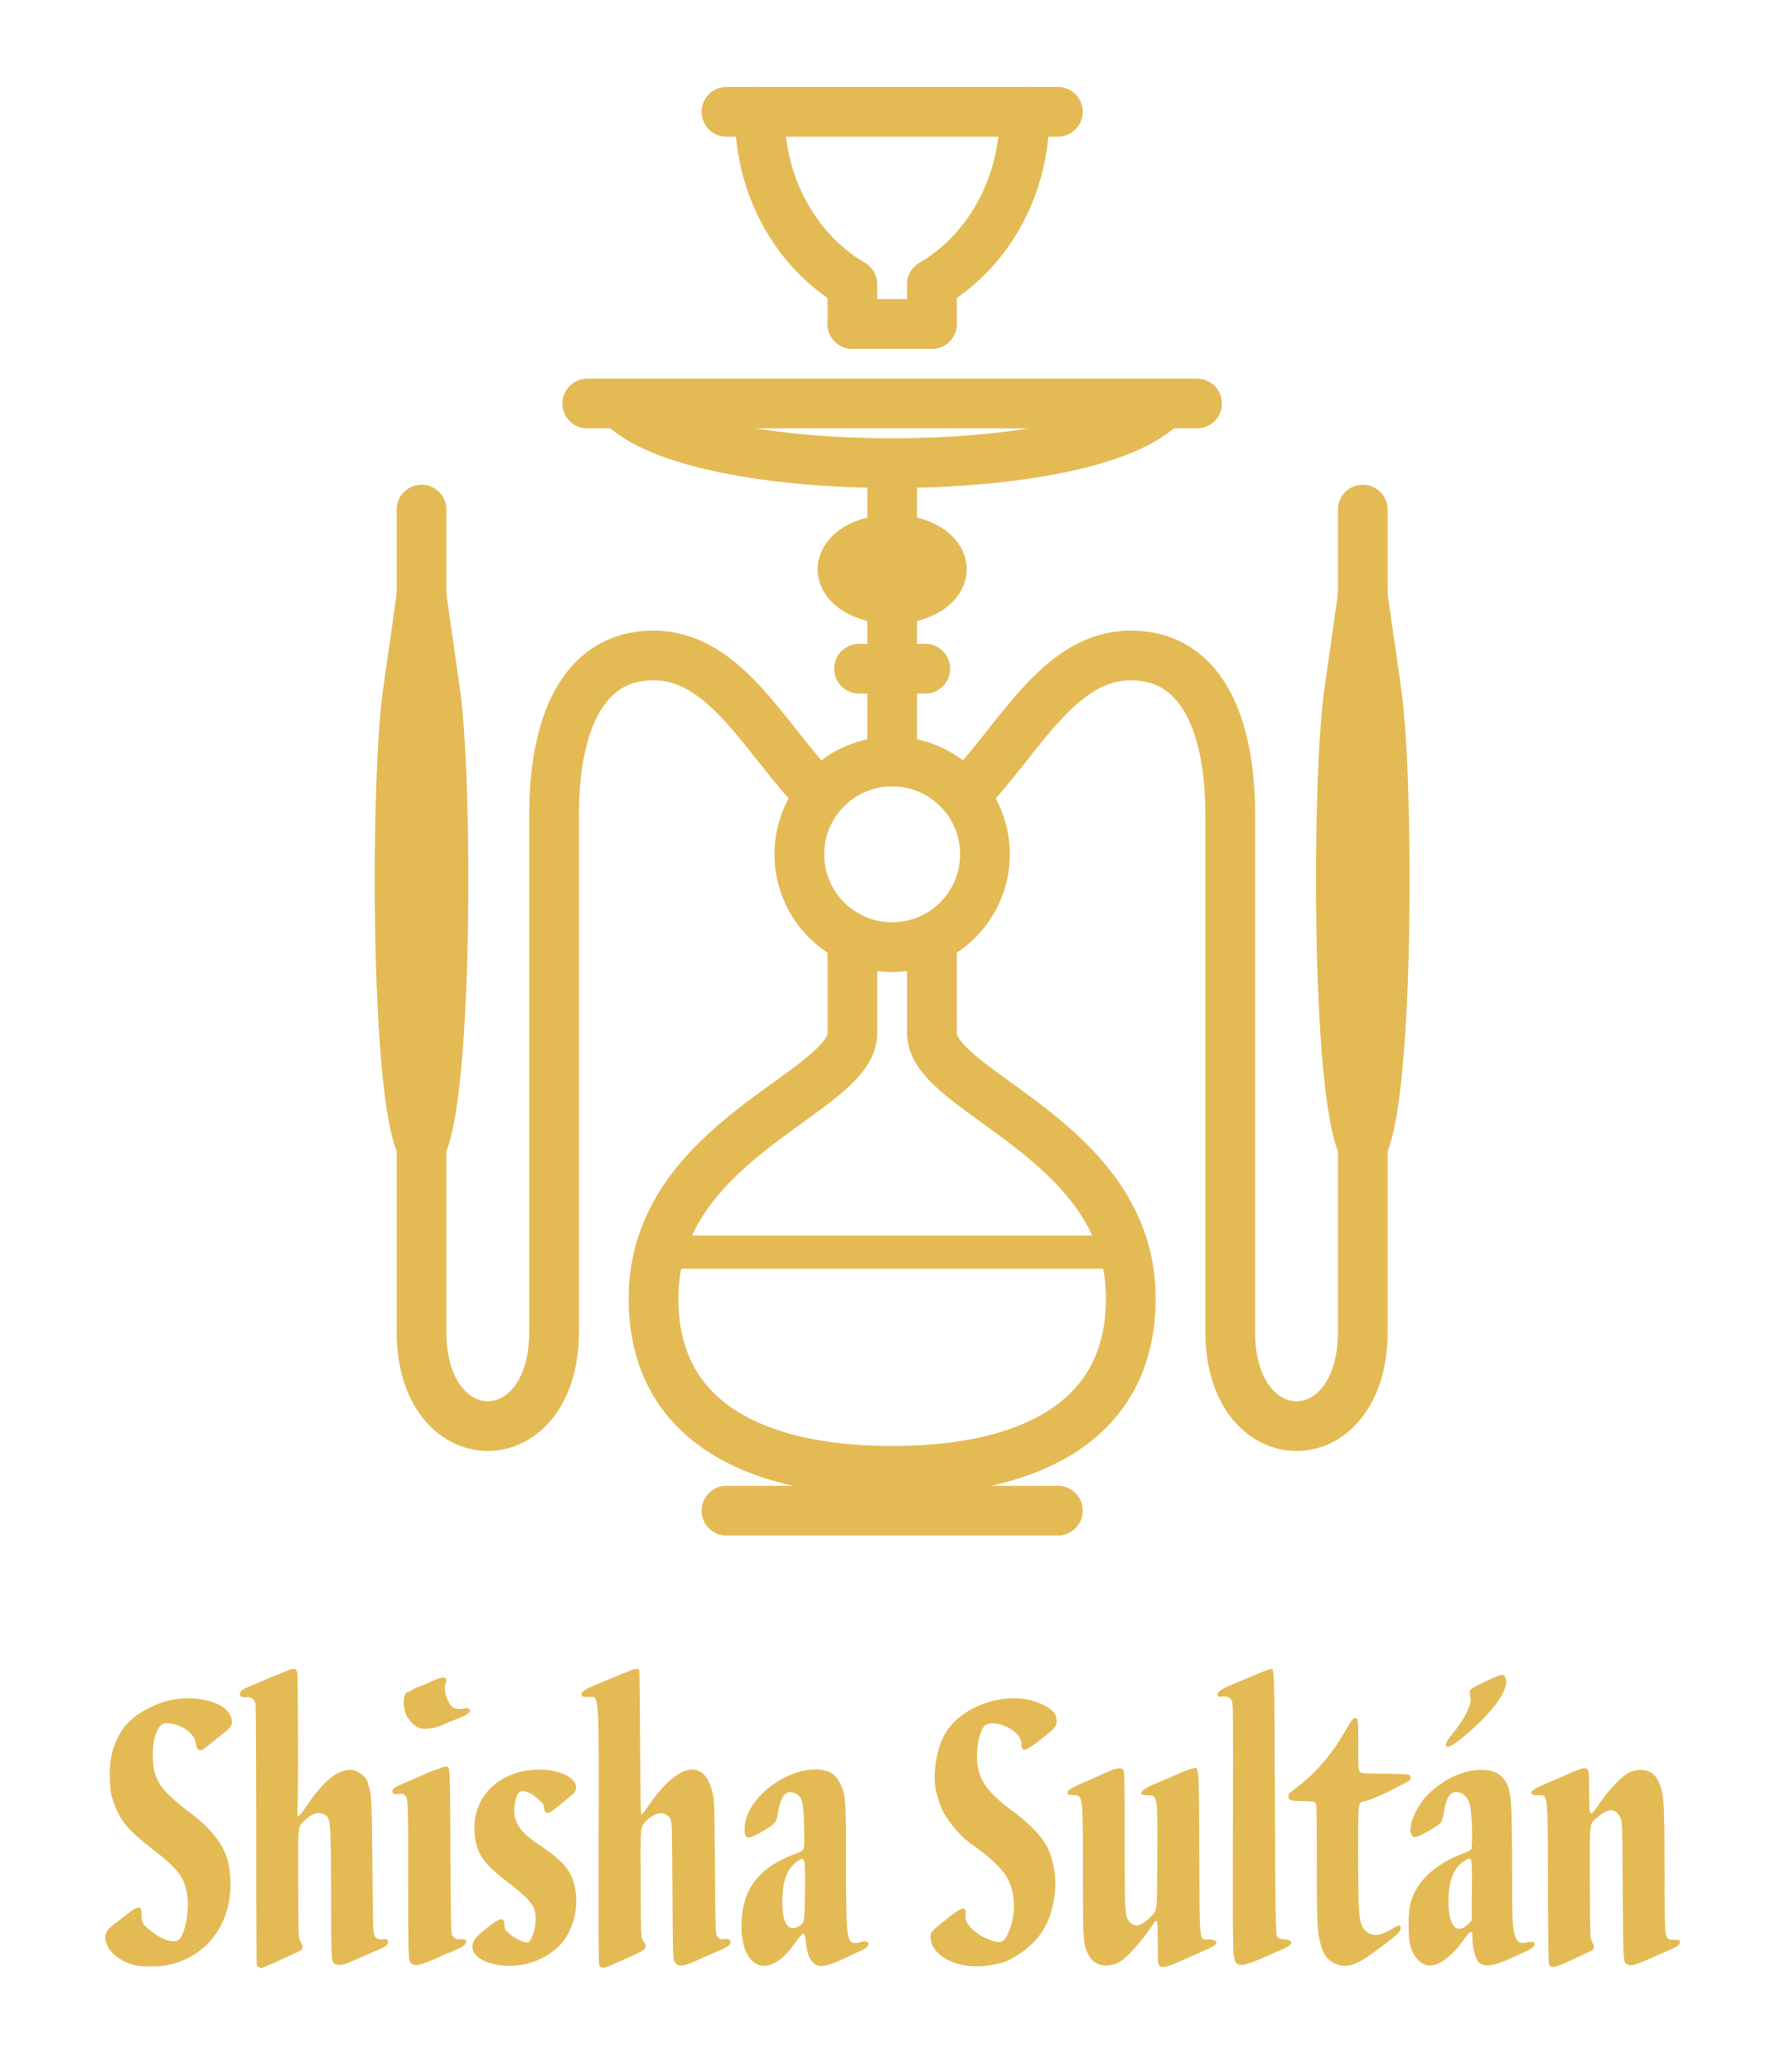
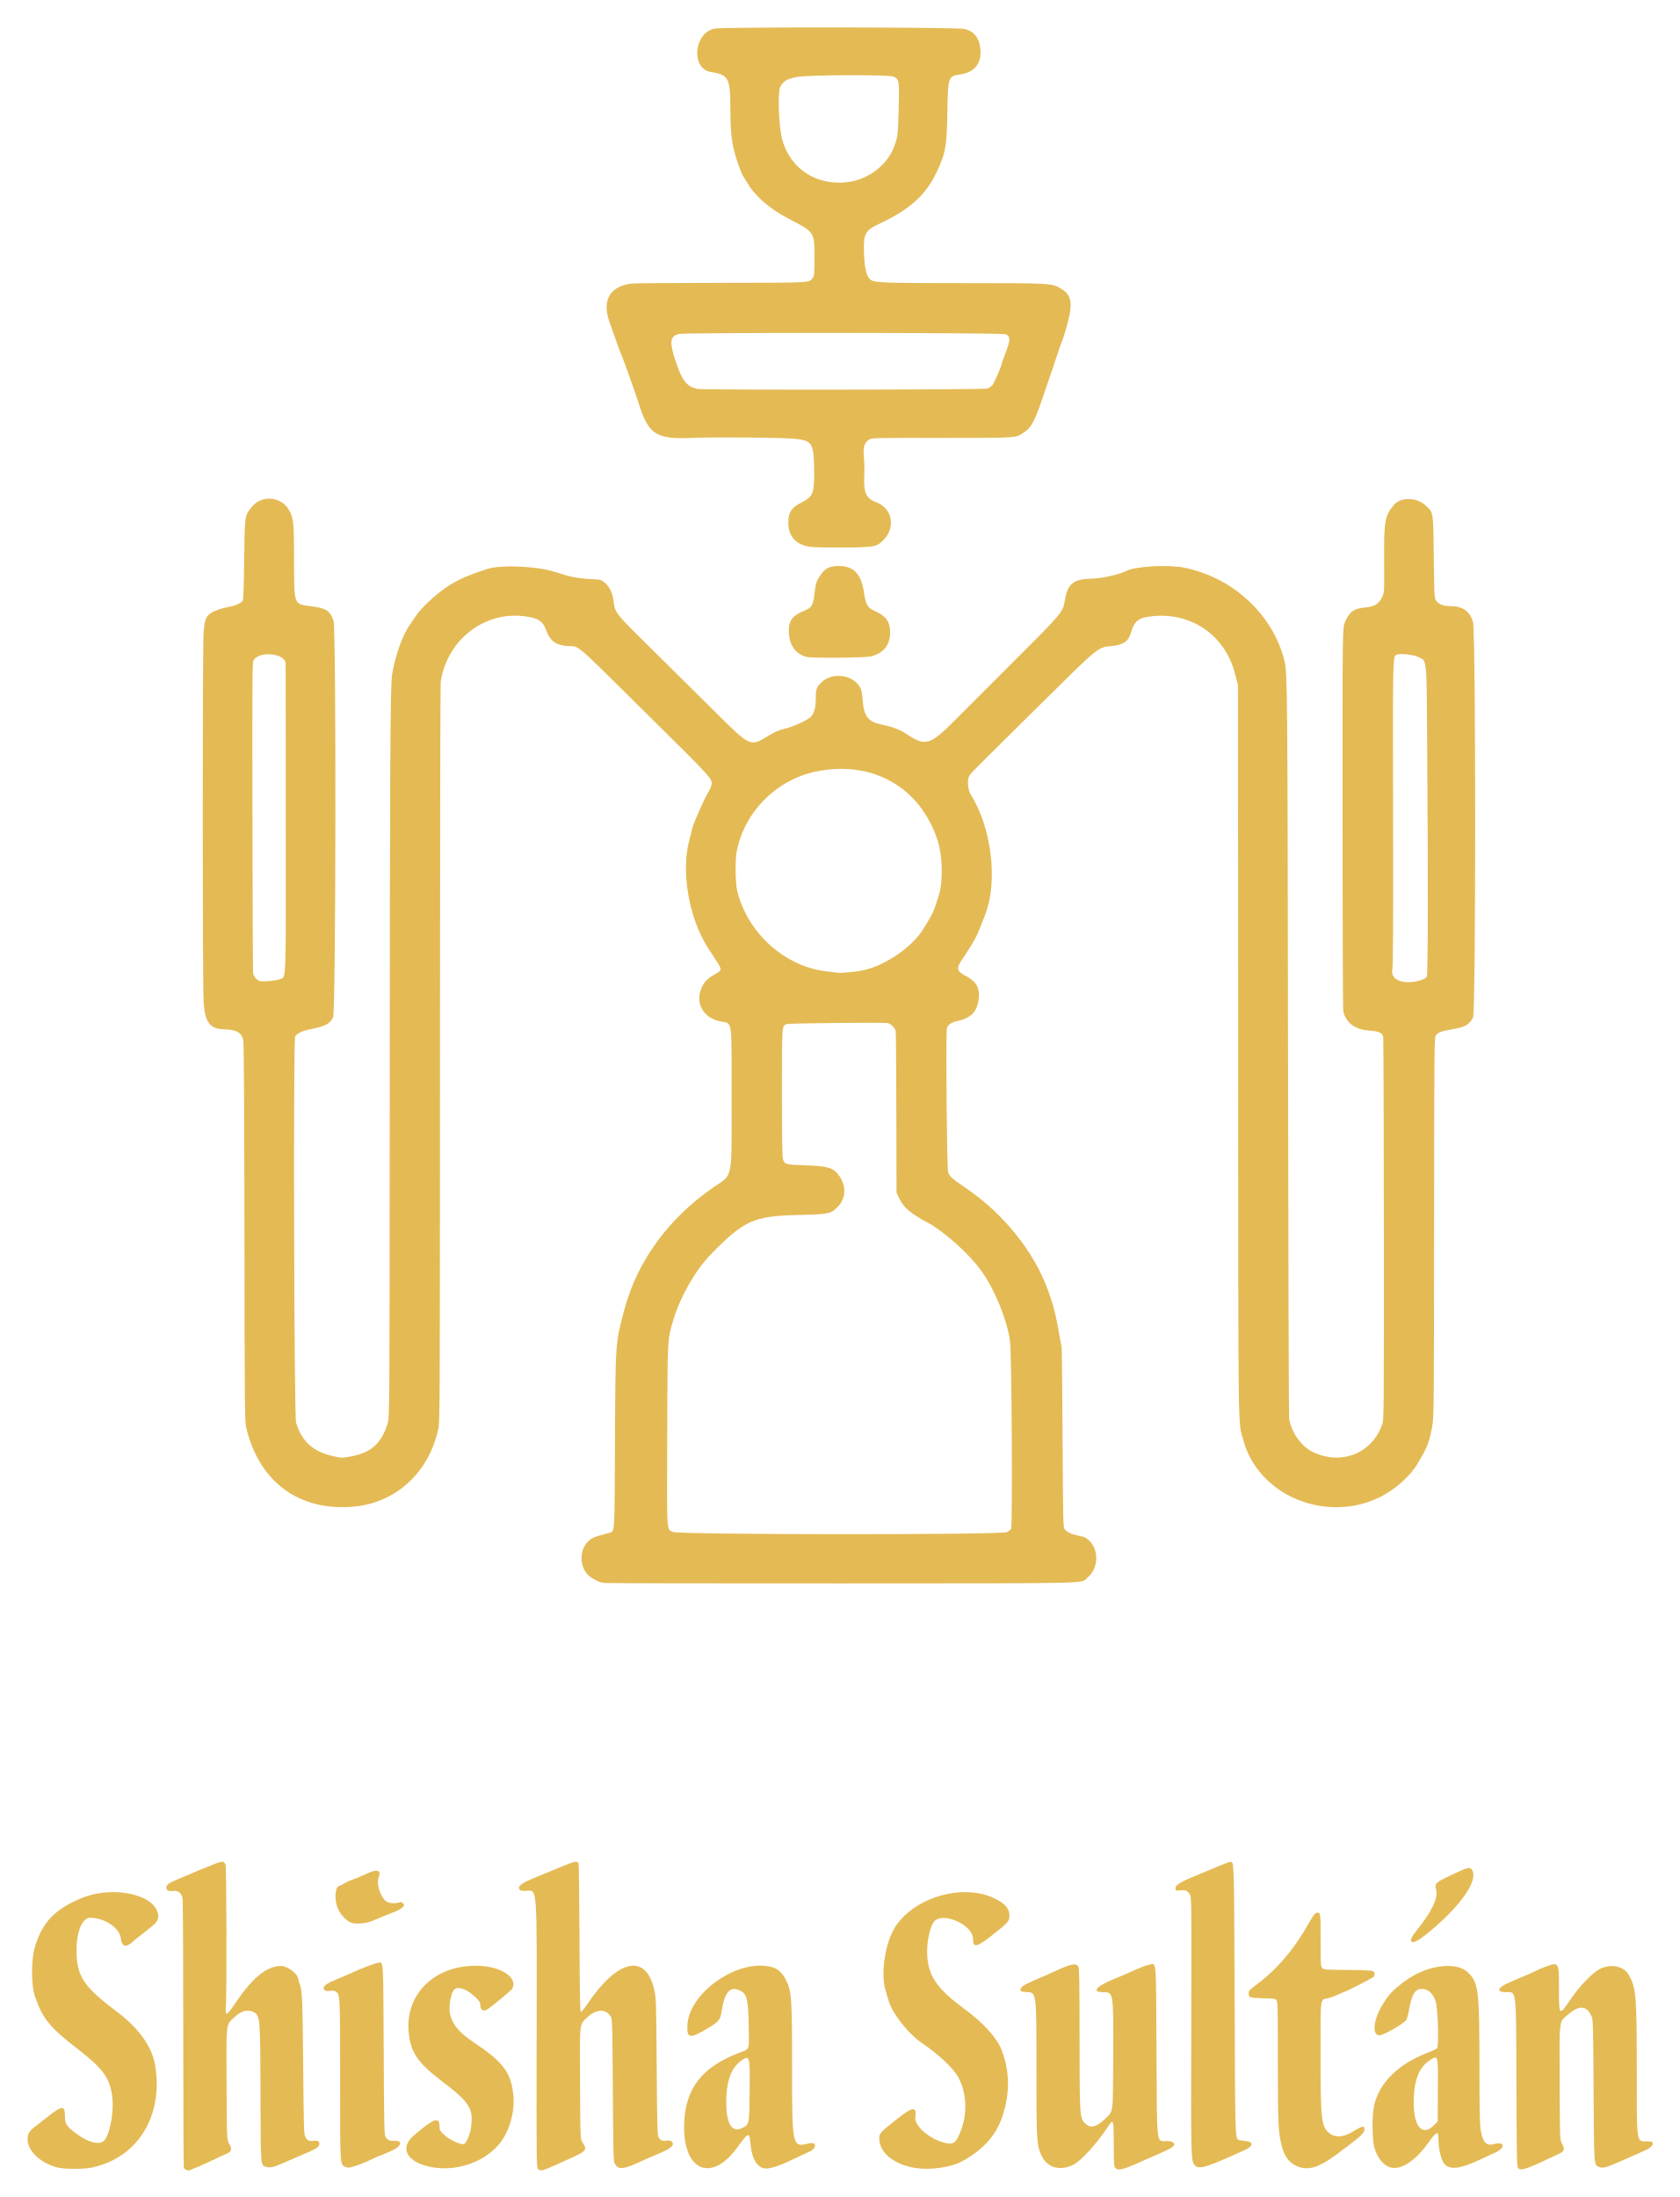
- <svg xmlns="http://www.w3.org/2000/svg" viewBox="0 0 544.5 632.2" color="#e4ba54" role="img" aria-label="Shisha Sultán">
-   <g transform="translate(108.4 24.0) scale(1.0114) translate(-38.0 -30.0)">
-     <g fill="none" stroke="currentColor" stroke-width="15" stroke-linecap="round" stroke-linejoin="round">
-       <path d="M150 40 H250" />
-       <path d="M160 40 C160 66 174 84 188 92 V104 M240 40 C240 66 226 84 212 92 V104" />
-       <path d="M188 104 H212" />
-       <path d="M108 128 H292" />
-       <path d="M118 128 C140 152 260 152 282 128" />
-       <path d="M200 146 V236" />
-       <ellipse cx="200" cy="178" rx="15" ry="9" />
-       <path d="M190 208 H210" />
-       <circle cx="200" cy="264" r="28" />
-       <path d="M178 246 C162 230 150 204 128 204 C106 204 98 226 98 252 V408 C98 446 58 446 58 408 V352" />
-       <path d="M 222 246 C 238 230 250 204 272 204 C 294 204 302 226 302 252 V 408 C 302 446 342 446 342 408 V 352" />
-       <path d="M58 352 C50 336 50 240 54 214 L58 186 L62 214 C66 240 66 336 58 352 Z" />
-       <path d="M 342 352 C 350 336 350 240 346 214 L 342 186 L 338 214 C 334 240 334 336 342 352 Z" />
-       <path d="M58 186 V160" />
-       <path d="M342 186 V160" />
-       <path d="M188 292 V318 C188 336 128 350 128 398 C128 436 160 450 200 450" />
-       <path d="M 212 292 V 318 C 212 336 272 350 272 398 C 272 436 240 450 200 450" />
-       <path d="M134 384 H266" stroke-width="10" />
-       <path d="M150 462 H250" />
-     </g>
-   </g>
-   <g transform="translate(24.0 501.0) scale(1) translate(-14.8 -26.0)">
-     <path fill="currentColor" fill-rule="evenodd" d="M69.85,125.26C69.56,125.14 69.25,124.85 69.15,124.61C69.06,124.37 68.99,106.56 68.99,85.03C68.99,61.79 68.90,45.47 68.76,44.88C68.41,43.38 67.45,42.66 66.02,42.82C64.63,42.98 64.00,42.68 64.00,41.87C64.00,40.91 64.65,40.46 67.88,39.15C69.53,38.49 71.58,37.62 72.44,37.22C73.30,36.82 74.06,36.50 74.13,36.50C74.20,36.50 75.60,35.93 77.25,35.24C80.49,33.88 81.02,33.86 81.50,35.13C81.77,35.85 81.87,72.78 81.61,76.44C81.35,80.15 81.61,80.07 84.63,75.62C89.54,68.39 93.76,65.00 97.86,65.00C99.87,65.00 102.97,67.39 103.01,68.98C103.02,69.20 103.20,69.83 103.42,70.38C104.16,72.25 104.28,75.12 104.45,94.88C104.62,113.76 104.65,114.67 105.11,115.57C105.65,116.62 106.27,116.88 107.76,116.68C108.86,116.53 109.34,116.89 109.21,117.77C109.09,118.59 108.27,119.08 104.12,120.84C102.06,121.72 99.47,122.84 98.37,123.33C95.75,124.49 94.57,124.75 93.48,124.40C91.81,123.86 91.88,124.76 91.83,103.00C91.77,80.29 91.72,79.64 89.76,78.63C87.96,77.70 86.05,78.27 83.83,80.40C81.60,82.54 81.70,81.54 81.79,100.22C81.88,116.38 81.88,116.38 82.56,117.54C83.58,119.28 83.30,119.97 81.25,120.75C80.77,120.94 79.36,121.59 78.12,122.21C75.95,123.29 70.78,125.52 70.51,125.48C70.43,125.48 70.14,125.37 69.85,125.26ZM173.87,124.99C173.43,124.51 173.41,123.04 173.47,86.47C173.55,40.05 173.74,42.67 170.34,42.79C168.73,42.85 168.26,42.64 168.25,41.85C168.24,41.19 169.71,40.22 172.32,39.16C173.86,38.54 177.30,37.12 179.96,36.00C184.78,33.98 185.52,33.82 185.87,34.70C185.97,34.93 186.09,44.91 186.14,56.88C186.22,74.14 186.31,78.62 186.56,78.62C186.73,78.62 187.61,77.54 188.50,76.22C197.53,62.85 205.84,61.14 208.27,72.16C208.80,74.54 208.82,75.31 208.97,94.75C209.11,113.21 209.16,114.94 209.56,115.67C210.07,116.59 210.71,116.86 211.89,116.64C212.99,116.43 213.75,116.84 213.75,117.64C213.75,118.42 212.33,119.36 209.29,120.59C208.10,121.07 206.00,121.99 204.62,122.63C199.04,125.25 197.49,125.38 196.54,123.29C196.17,122.47 196.11,120.28 196.00,101.62C195.88,82.26 195.84,80.82 195.43,80.05C194.09,77.61 191.10,77.66 188.48,80.17C186.06,82.48 186.23,80.95 186.31,99.70C186.38,116.16 186.38,116.16 187.08,117.22C188.48,119.34 188.19,119.73 183.62,121.78C182.66,122.22 181.14,122.91 180.25,123.31C175.25,125.59 174.57,125.77 173.87,124.99ZM344.60,124.72C344.16,124.23 344.12,123.74 344.12,117.91C344.12,110.57 344.01,110.12 342.68,112.12C338.96,117.73 334.34,122.78 331.92,123.89C328.07,125.65 324.43,124.58 322.83,121.21C321.31,118.00 321.25,117.11 321.25,95.79C321.25,72.22 321.33,72.85 318.18,72.70C316.81,72.63 316.62,72.56 316.55,72.10C316.43,71.26 317.59,70.50 321.39,68.90C323.31,68.10 325.89,66.97 327.12,66.38C331.41,64.36 333.09,64.07 333.68,65.25C333.92,65.73 333.99,70.55 334.00,86.54C334.01,110.22 334.00,110.15 336.01,111.85C337.44,113.04 339.09,112.55 341.53,110.21C344.06,107.77 343.86,109.28 343.95,91.77C344.04,72.49 344.08,72.75 340.89,72.75C337.31,72.75 339.01,70.91 344.66,68.65C346.15,68.05 348.66,66.98 350.23,66.26C351.80,65.54 353.68,64.83 354.42,64.68C356.83,64.17 356.61,61.72 356.75,90.07C356.90,119.14 356.62,116.75 359.88,116.75C361.13,116.75 362.00,117.15 362.00,117.74C362.00,118.36 360.70,119.14 357.00,120.74C354.73,121.72 352.48,122.70 352.00,122.92C346.94,125.22 345.39,125.60 344.60,124.72ZM463.63,124.67C463.30,124.16 463.24,121.06 463.17,99.73C463.08,71.00 463.29,72.75 459.97,72.75C457.45,72.75 457.47,71.66 460.02,70.36C460.65,70.04 462.85,69.09 464.89,68.23C466.94,67.38 468.85,66.53 469.14,66.34C469.43,66.15 470.59,65.66 471.72,65.25C475.77,63.77 475.75,63.73 475.75,71.76C475.75,79.89 475.77,79.90 479.29,74.71C481.83,70.96 485.78,66.89 487.87,65.87C491.13,64.27 494.87,65.02 496.34,67.56C498.58,71.43 498.75,73.48 498.76,96.11C498.76,118.01 498.59,116.84 501.87,116.86C503.22,116.87 503.38,116.93 503.45,117.41C503.58,118.33 502.72,118.94 499.12,120.47C498.16,120.88 495.86,121.89 494.00,122.72C489.66,124.65 488.57,124.93 487.54,124.39C486.07,123.63 486.14,124.63 485.99,101.88C485.86,81.24 485.85,80.86 485.33,79.75C483.92,76.72 481.79,76.54 478.63,79.21C475.66,81.70 475.89,79.99 475.95,99.48C476.01,116.33 476.01,116.33 476.66,117.52C477.49,119.05 477.34,119.79 476.07,120.37C475.55,120.61 474.23,121.23 473.12,121.76C466.05,125.14 464.29,125.68 463.63,124.67ZM31.98,124.62C26.87,123.38 22.93,119.73 22.96,116.25C22.97,114.65 23.43,113.84 25.01,112.62C25.72,112.08 27.17,110.94 28.22,110.11C33.23,106.11 34.00,106.03 34.00,109.48C34.00,111.59 34.44,112.31 36.88,114.20C40.95,117.36 44.61,118.22 45.86,116.31C47.58,113.70 48.58,107.37 47.93,103.18C47.11,97.87 45.16,95.26 37.63,89.43C29.50,83.13 27.42,80.57 25.18,74.12C23.96,70.64 23.98,62.94 25.21,59.04C27.43,51.97 31.09,48.20 38.88,44.95C47.60,41.30 59.77,43.55 61.38,49.12C61.87,50.80 61.50,51.82 59.94,53.08C59.39,53.52 58.53,54.22 58.03,54.63C57.53,55.05 56.68,55.72 56.15,56.12C55.61,56.51 54.62,57.33 53.95,57.92C51.96,59.69 50.82,59.31 50.52,56.79C50.16,53.73 45.70,50.75 41.46,50.75C39.11,50.75 37.38,54.94 37.42,60.53C37.47,68.06 39.48,71.08 49.50,78.63C55.83,83.41 59.69,88.78 60.62,94.12C63.26,109.28 55.56,121.79 41.84,124.62C39.57,125.09 33.92,125.09 31.98,124.62ZM142.50,124.49C135.14,123.15 132.73,118.89 137.18,115.08C143.20,109.93 144.75,109.41 144.75,112.53C144.75,113.48 144.88,113.72 146.02,114.82C147.77,116.51 151.35,118.10 152.15,117.56C152.72,117.19 153.74,114.77 153.99,113.22C154.95,107.28 153.83,105.43 145.40,99.02C138.19,93.54 136.09,90.38 135.61,84.26C134.75,73.22 143.29,64.92 155.50,64.93C162.73,64.94 168.08,68.34 166.24,71.76C166.01,72.20 160.96,76.39 159.09,77.70C157.66,78.70 156.76,78.04 156.75,75.99C156.75,75.28 153.71,72.56 152.30,72.02C149.69,70.99 148.81,71.46 148.13,74.23C146.77,79.76 148.61,83.40 154.88,87.58C163.47,93.31 165.83,96.40 166.55,102.85C167.16,108.23 165.34,114.38 162.08,118.03C157.46,123.20 149.62,125.78 142.50,124.49ZM240.12,124.66C238.21,123.79 237.11,121.56 236.72,117.75C236.33,113.93 236.25,113.95 232.71,118.78C224.99,129.29 216.64,125.46 217.09,111.62C217.42,101.25 222.38,94.85 233.25,90.72C236.59,89.45 236.32,90.19 236.18,82.63C236.04,74.83 235.65,73.25 233.62,72.27C230.67,70.85 229.07,72.66 228.16,78.44C227.77,80.93 227.37,81.44 224.27,83.30C218.77,86.61 217.88,86.50 218.04,82.58C218.44,72.76 233.37,62.53 243.14,65.37C244.91,65.88 246.14,67.05 247.21,69.20C248.87,72.53 249.00,74.45 249.00,95.19C249.00,118.49 249.04,118.69 253.91,117.47C256.35,116.85 256.47,118.85 254.05,119.92C253.27,120.26 251.22,121.23 249.50,122.06C244.35,124.55 241.57,125.32 240.12,124.66ZM285.62,124.75C279.61,123.83 275.29,120.63 274.83,116.74C274.57,114.54 274.64,114.46 280.86,109.60C284.71,106.60 285.89,106.59 285.43,109.57C285.05,112.05 289.09,115.79 293.59,117.13C296.21,117.91 297.05,117.61 298.08,115.59C300.95,109.93 300.94,102.94 298.06,97.75C296.65,95.22 292.12,90.97 287.51,87.87C283.45,85.14 278.70,79.15 277.55,75.30C277.28,74.38 276.85,72.95 276.61,72.12C275.28,67.66 276.31,59.46 278.82,54.64C283.63,45.39 298.40,40.43 308.24,44.75C311.86,46.34 313.25,47.84 313.25,50.18C313.25,51.76 312.86,52.20 308.38,55.74C303.55,59.55 302.50,59.77 302.50,56.99C302.50,52.87 293.52,48.84 291.02,51.85C289.59,53.58 288.62,58.80 289.01,62.72C289.57,68.34 292.25,72.03 299.85,77.62C305.65,81.89 309.57,86.21 310.98,89.90C313.42,96.27 313.46,102.81 311.09,109.75C309.17,115.34 305.00,119.83 298.78,122.99C295.63,124.58 289.74,125.37 285.62,124.75ZM117.01,124.43C115.28,123.57 115.38,125.02 115.37,98.75C115.36,73.31 115.37,73.41 114.08,72.57C113.66,72.30 113.19,72.24 112.36,72.36C111.11,72.55 110.50,72.26 110.50,71.48C110.50,70.79 111.85,69.93 114.75,68.77C116.19,68.19 118.16,67.34 119.12,66.87C121.47,65.75 126.18,64.00 126.88,64.00C128.17,64.00 128.12,62.99 128.25,89.86C128.37,113.16 128.41,114.94 128.81,115.56C129.44,116.52 130.10,116.79 131.58,116.70C133.96,116.56 133.46,118.35 130.79,119.54C129.87,119.95 128.79,120.43 128.38,120.61C127.96,120.80 127.34,121.03 127.00,121.13C126.66,121.23 125.50,121.75 124.44,122.28C122.71,123.15 120.00,124.15 118.25,124.58C117.90,124.66 117.34,124.59 117.01,124.43ZM398.38,124.23C395.97,123.24 394.53,121.30 393.72,117.95C392.74,113.89 392.65,111.97 392.64,93.45C392.63,76.59 392.60,75.49 392.18,75.07C391.80,74.69 391.19,74.61 388.18,74.54C384.29,74.44 384.00,74.34 384.00,73.09C384.00,72.33 384.19,72.11 385.98,70.78C392.42,66.00 397.47,60.08 402.00,51.98C403.22,49.80 403.70,49.25 404.37,49.25C405.25,49.25 405.29,49.59 405.27,57.54C405.26,64.46 405.29,64.99 405.73,65.54C406.21,66.12 406.21,66.12 413.23,66.18C417.60,66.22 420.45,66.34 420.75,66.50C421.37,66.83 421.40,67.79 420.81,68.31C420.40,68.68 412.96,72.50 412.66,72.50C412.58,72.50 411.67,72.90 410.63,73.38C409.60,73.86 408.17,74.38 407.44,74.54C405.07,75.05 405.25,73.72 405.25,91.02C405.25,110.25 405.48,112.43 407.75,114.34C409.53,115.83 411.92,115.72 414.75,114.00C417.72,112.19 418.25,112.10 418.25,113.41C418.25,114.16 417.13,115.34 414.62,117.23C413.78,117.86 412.53,118.81 411.86,119.33C405.21,124.50 401.92,125.69 398.38,124.23ZM425.62,124.46C423.59,123.70 421.83,121.36 421.11,118.46C420.49,115.93 420.48,108.94 421.09,106.25C422.64,99.47 428.23,93.98 437.00,90.62C438.31,90.12 439.53,89.53 439.71,89.29C440.30,88.55 439.97,77.58 439.29,75.50C438.56,73.24 437.27,71.98 435.52,71.81C433.27,71.59 432.25,73.17 431.36,78.24C431.16,79.40 430.82,80.61 430.61,80.94C429.85,82.10 423.90,85.50 422.64,85.50C420.48,85.50 420.83,81.16 423.33,76.88C425.26,73.56 426.53,72.20 430.25,69.44C436.63,64.73 445.43,63.54 448.88,66.94C452.00,70.02 452.23,72.02 452.24,95.75C452.25,108.81 452.32,111.74 452.64,113.62C453.29,117.30 454.27,118.28 456.68,117.64C459.88,116.80 459.93,118.87 456.75,120.24C455.99,120.57 454.08,121.45 452.50,122.20C446.48,125.06 443.43,125.40 441.79,123.43C441.04,122.52 440.21,119.35 440.14,117.12C440.05,114.34 440.09,114.50 439.54,114.50C439.24,114.50 438.48,115.35 437.38,116.92C433.27,122.76 428.79,125.63 425.62,124.46ZM368.03,123.86C366.94,122.46 366.93,122.33 367.03,82.62C367.12,46.68 367.10,44.83 366.68,43.97C366.10,42.81 365.28,42.45 363.75,42.65C362.66,42.79 362.54,42.76 362.37,42.25C362.08,41.33 363.31,40.44 367.00,38.88C374.59,35.66 378.10,34.25 378.50,34.25C379.74,34.25 379.67,32.18 379.85,74.96C380.02,116.96 379.99,115.73 381.06,116.42C381.23,116.53 382.11,116.68 383.00,116.75C385.52,116.94 385.43,118.28 382.81,119.44C382.16,119.73 380.44,120.49 379.00,121.14C371.06,124.69 369.07,125.18 368.03,123.86ZM437.45,113.15C437.82,112.95 438.52,112.38 439.00,111.88L439.88,110.97L439.95,101.89C440.03,90.98 440.09,91.17 437.33,93.04C434.53,94.94 433.06,98.44 432.82,103.75C432.51,110.93 434.39,114.75 437.45,113.15ZM234.50,112.78C236.35,111.80 236.37,111.69 236.45,101.84C236.54,91.51 236.47,91.25 234.00,92.98C231.21,94.94 229.73,98.57 229.56,103.88C229.32,111.52 231.05,114.63 234.50,112.78ZM432.17,57.83C431.70,57.36 432.15,56.37 433.69,54.46C438.05,49.07 440.06,44.94 439.47,42.60C438.96,40.59 439.10,40.43 443.19,38.47C449.18,35.60 449.63,35.50 450.25,37.00C451.48,39.98 447.13,46.46 439.30,53.31C435.12,56.97 432.78,58.45 432.17,57.83ZM118.38,52.09C115.62,50.55 114.00,47.73 114.00,44.48C114.00,42.54 114.53,41.25 115.34,41.25C115.50,41.25 116.06,40.96 116.58,40.61C117.10,40.25 118.22,39.74 119.08,39.46C119.93,39.18 121.65,38.46 122.91,37.85C126.31,36.21 127.63,36.57 126.74,38.89C125.98,40.86 127.47,45.09 129.25,46.06C130.12,46.53 132.02,46.57 133.03,46.14C133.42,45.98 134.25,46.55 134.25,46.99C134.25,47.56 133.18,48.33 131.50,48.98C129.15,49.89 126.81,50.84 124.89,51.67C122.95,52.52 119.52,52.74 118.38,52.09Z" />
-   </g>
+ <svg xmlns="http://www.w3.org/2000/svg" viewBox="14.8 43.8 496.5 649.5" role="img" aria-label="Shisha Sultán">
+   <path fill="#e4ba54" fill-rule="evenodd" d="M69.85,685.26C69.56,685.14 69.25,684.85 69.15,684.61C69.06,684.37 68.99,666.56 68.99,645.03C68.99,621.79 68.90,605.47 68.76,604.88C68.41,603.38 67.45,602.66 66.02,602.82C64.63,602.98 64.00,602.68 64.00,601.87C64.00,600.91 64.65,600.46 67.88,599.15C69.53,598.49 71.58,597.62 72.44,597.22C73.30,596.82 74.06,596.50 74.13,596.50C74.20,596.50 75.60,595.93 77.25,595.24C80.49,593.88 81.02,593.86 81.50,595.13C81.77,595.85 81.87,632.78 81.61,636.44C81.35,640.15 81.61,640.07 84.63,635.62C89.54,628.39 93.76,625.00 97.86,625.00C99.87,625.00 102.97,627.39 103.01,628.98C103.02,629.20 103.20,629.83 103.42,630.38C104.16,632.25 104.28,635.12 104.45,654.88C104.62,673.76 104.65,674.67 105.11,675.57C105.65,676.62 106.27,676.88 107.76,676.68C108.86,676.53 109.34,676.89 109.21,677.77C109.09,678.59 108.27,679.08 104.12,680.84C102.06,681.72 99.47,682.84 98.37,683.33C95.75,684.49 94.57,684.75 93.48,684.40C91.81,683.86 91.88,684.76 91.83,663.00C91.77,640.29 91.72,639.64 89.76,638.63C87.96,637.70 86.05,638.27 83.83,640.40C81.60,642.54 81.70,641.54 81.79,660.22C81.88,676.38 81.88,676.38 82.56,677.54C83.58,679.28 83.30,679.97 81.25,680.75C80.77,680.94 79.36,681.59 78.12,682.21C75.95,683.29 70.78,685.52 70.51,685.48C70.43,685.48 70.14,685.37 69.85,685.26ZM173.87,684.99C173.43,684.51 173.41,683.04 173.47,646.47C173.55,600.05 173.74,602.67 170.34,602.79C168.73,602.85 168.26,602.64 168.25,601.85C168.24,601.19 169.71,600.22 172.32,599.16C173.86,598.54 177.30,597.12 179.96,596.00C184.78,593.98 185.52,593.82 185.87,594.70C185.97,594.93 186.09,604.91 186.14,616.88C186.22,634.14 186.31,638.62 186.56,638.62C186.73,638.62 187.61,637.54 188.50,636.22C197.53,622.85 205.84,621.14 208.27,632.16C208.80,634.54 208.82,635.31 208.97,654.75C209.11,673.21 209.16,674.94 209.56,675.67C210.07,676.59 210.71,676.86 211.89,676.64C212.99,676.43 213.75,676.84 213.75,677.64C213.75,678.42 212.33,679.36 209.29,680.59C208.10,681.07 206.00,681.99 204.62,682.63C199.04,685.25 197.49,685.38 196.54,683.29C196.17,682.47 196.11,680.28 196.00,661.62C195.88,642.26 195.84,640.82 195.43,640.05C194.09,637.61 191.10,637.66 188.48,640.17C186.06,642.48 186.23,640.95 186.31,659.70C186.38,676.16 186.38,676.16 187.08,677.22C188.48,679.34 188.19,679.73 183.62,681.78C182.66,682.22 181.14,682.91 180.25,683.31C175.25,685.59 174.57,685.77 173.87,684.99ZM344.60,684.72C344.16,684.23 344.12,683.74 344.12,677.91C344.12,670.57 344.01,670.12 342.68,672.12C338.96,677.73 334.34,682.78 331.92,683.89C328.07,685.65 324.43,684.58 322.83,681.21C321.31,678.00 321.25,677.11 321.25,655.79C321.25,632.22 321.33,632.85 318.18,632.70C316.81,632.63 316.62,632.56 316.55,632.10C316.43,631.26 317.59,630.50 321.39,628.90C323.31,628.10 325.89,626.97 327.12,626.38C331.41,624.36 333.09,624.07 333.68,625.25C333.92,625.73 333.99,630.55 334.00,646.54C334.01,670.22 334.00,670.15 336.01,671.85C337.44,673.04 339.09,672.55 341.53,670.21C344.06,667.77 343.86,669.28 343.95,651.77C344.04,632.49 344.08,632.75 340.89,632.75C337.31,632.75 339.01,630.91 344.66,628.65C346.15,628.05 348.66,626.98 350.23,626.26C351.80,625.54 353.68,624.83 354.42,624.68C356.83,624.17 356.61,621.72 356.75,650.07C356.90,679.14 356.62,676.75 359.88,676.75C361.13,676.75 362.00,677.15 362.00,677.74C362.00,678.36 360.70,679.14 357.00,680.74C354.73,681.72 352.48,682.70 352.00,682.92C346.94,685.22 345.39,685.60 344.60,684.72ZM463.63,684.67C463.30,684.16 463.24,681.06 463.17,659.73C463.08,631.00 463.29,632.75 459.97,632.75C457.45,632.75 457.47,631.66 460.02,630.36C460.65,630.04 462.85,629.09 464.89,628.23C466.94,627.38 468.85,626.53 469.14,626.34C469.43,626.15 470.59,625.66 471.72,625.25C475.77,623.77 475.75,623.73 475.75,631.76C475.75,639.89 475.77,639.90 479.29,634.71C481.83,630.96 485.78,626.89 487.87,625.87C491.13,624.27 494.87,625.02 496.34,627.56C498.58,631.43 498.75,633.48 498.76,656.11C498.76,678.01 498.59,676.84 501.87,676.86C503.22,676.87 503.38,676.93 503.45,677.41C503.58,678.33 502.72,678.94 499.12,680.47C498.16,680.88 495.86,681.89 494.00,682.72C489.66,684.65 488.57,684.93 487.54,684.39C486.07,683.63 486.14,684.63 485.99,661.88C485.86,641.24 485.85,640.86 485.33,639.75C483.92,636.72 481.79,636.54 478.63,639.21C475.66,641.70 475.89,639.99 475.95,659.48C476.01,676.33 476.01,676.33 476.66,677.52C477.49,679.05 477.34,679.79 476.07,680.37C475.55,680.61 474.23,681.23 473.12,681.76C466.05,685.14 464.29,685.68 463.63,684.67ZM31.98,684.62C26.87,683.38 22.93,679.73 22.96,676.25C22.97,674.65 23.43,673.84 25.01,672.62C25.72,672.08 27.17,670.94 28.22,670.11C33.23,666.11 34.00,666.03 34.00,669.48C34.00,671.59 34.44,672.31 36.88,674.20C40.95,677.36 44.61,678.22 45.86,676.31C47.58,673.70 48.58,667.37 47.93,663.18C47.11,657.87 45.16,655.26 37.63,649.43C29.50,643.13 27.42,640.57 25.18,634.12C23.96,630.64 23.98,622.94 25.21,619.04C27.43,611.97 31.09,608.20 38.88,604.95C47.60,601.30 59.77,603.55 61.38,609.12C61.87,610.80 61.50,611.82 59.94,613.08C59.39,613.52 58.53,614.22 58.03,614.63C57.53,615.05 56.68,615.72 56.15,616.12C55.61,616.51 54.62,617.33 53.95,617.92C51.96,619.69 50.82,619.31 50.52,616.79C50.16,613.73 45.70,610.75 41.46,610.75C39.11,610.75 37.38,614.94 37.42,620.53C37.47,628.06 39.48,631.08 49.50,638.63C55.83,643.41 59.69,648.78 60.62,654.12C63.26,669.28 55.56,681.79 41.84,684.62C39.57,685.09 33.92,685.09 31.98,684.62ZM142.50,684.49C135.14,683.15 132.73,678.89 137.18,675.08C143.20,669.93 144.75,669.41 144.75,672.53C144.75,673.48 144.88,673.72 146.02,674.82C147.77,676.51 151.35,678.10 152.15,677.56C152.72,677.19 153.74,674.77 153.99,673.22C154.95,667.28 153.83,665.43 145.40,659.02C138.19,653.54 136.09,650.38 135.61,644.26C134.75,633.22 143.29,624.92 155.50,624.93C162.73,624.94 168.08,628.34 166.24,631.76C166.01,632.20 160.96,636.39 159.09,637.70C157.66,638.70 156.76,638.04 156.75,635.99C156.75,635.28 153.71,632.56 152.30,632.02C149.69,630.99 148.81,631.46 148.13,634.23C146.77,639.76 148.61,643.40 154.88,647.58C163.47,653.31 165.83,656.40 166.55,662.85C167.16,668.23 165.34,674.38 162.08,678.03C157.46,683.20 149.62,685.78 142.50,684.49ZM240.12,684.66C238.21,683.79 237.11,681.56 236.72,677.75C236.33,673.93 236.25,673.95 232.71,678.78C224.99,689.29 216.64,685.46 217.09,671.62C217.42,661.25 222.38,654.85 233.25,650.72C236.59,649.45 236.32,650.19 236.18,642.63C236.04,634.83 235.65,633.25 233.62,632.27C230.67,630.85 229.07,632.66 228.16,638.44C227.77,640.93 227.37,641.44 224.27,643.30C218.77,646.61 217.88,646.50 218.04,642.58C218.44,632.76 233.37,622.53 243.14,625.37C244.91,625.88 246.14,627.05 247.21,629.20C248.87,632.53 249.00,634.45 249.00,655.19C249.00,678.49 249.04,678.69 253.91,677.47C256.35,676.85 256.47,678.85 254.05,679.92C253.27,680.26 251.22,681.23 249.50,682.06C244.35,684.55 241.57,685.32 240.12,684.66ZM285.62,684.75C279.61,683.83 275.29,680.63 274.83,676.74C274.57,674.54 274.64,674.46 280.86,669.60C284.71,666.60 285.89,666.59 285.43,669.57C285.05,672.05 289.09,675.79 293.59,677.13C296.21,677.91 297.05,677.61 298.08,675.59C300.95,669.93 300.94,662.94 298.06,657.75C296.65,655.22 292.12,650.97 287.51,647.87C283.45,645.14 278.70,639.15 277.55,635.30C277.28,634.38 276.85,632.95 276.61,632.12C275.28,627.66 276.31,619.46 278.82,614.64C283.63,605.39 298.40,600.43 308.24,604.75C311.86,606.34 313.25,607.84 313.25,610.18C313.25,611.76 312.86,612.20 308.38,615.74C303.55,619.55 302.50,619.77 302.50,616.99C302.50,612.87 293.52,608.84 291.02,611.85C289.59,613.58 288.62,618.80 289.01,622.72C289.57,628.34 292.25,632.03 299.85,637.62C305.65,641.89 309.57,646.21 310.98,649.90C313.42,656.27 313.46,662.81 311.09,669.75C309.17,675.34 305.00,679.83 298.78,682.99C295.63,684.58 289.74,685.37 285.62,684.75ZM117.01,684.43C115.28,683.57 115.38,685.02 115.37,658.75C115.36,633.31 115.37,633.41 114.08,632.57C113.66,632.30 113.19,632.24 112.36,632.36C111.11,632.55 110.50,632.26 110.50,631.48C110.50,630.79 111.85,629.93 114.75,628.77C116.19,628.19 118.16,627.34 119.12,626.87C121.47,625.75 126.18,624.00 126.88,624.00C128.17,624.00 128.12,622.99 128.25,649.86C128.37,673.16 128.41,674.94 128.81,675.56C129.44,676.52 130.10,676.79 131.58,676.70C133.96,676.56 133.46,678.35 130.79,679.54C129.87,679.95 128.79,680.43 128.38,680.61C127.96,680.80 127.34,681.03 127.00,681.13C126.66,681.23 125.50,681.75 124.44,682.28C122.71,683.15 120.00,684.15 118.25,684.58C117.90,684.66 117.34,684.59 117.01,684.43ZM398.38,684.23C395.97,683.24 394.53,681.30 393.72,677.95C392.74,673.89 392.65,671.97 392.64,653.45C392.63,636.59 392.60,635.49 392.18,635.07C391.80,634.69 391.19,634.61 388.18,634.54C384.29,634.44 384.00,634.34 384.00,633.09C384.00,632.33 384.19,632.11 385.98,630.78C392.42,626.00 397.47,620.08 402.00,611.98C403.22,609.80 403.70,609.25 404.37,609.25C405.25,609.25 405.29,609.59 405.27,617.54C405.26,624.46 405.29,624.99 405.73,625.54C406.21,626.12 406.21,626.12 413.23,626.18C417.60,626.22 420.45,626.34 420.75,626.50C421.37,626.83 421.40,627.79 420.81,628.31C420.40,628.68 412.96,632.50 412.66,632.50C412.58,632.50 411.67,632.90 410.63,633.38C409.60,633.86 408.17,634.38 407.44,634.54C405.07,635.05 405.25,633.72 405.25,651.02C405.25,670.25 405.48,672.43 407.75,674.34C409.53,675.83 411.92,675.72 414.75,674.00C417.72,672.19 418.25,672.10 418.25,673.41C418.25,674.16 417.13,675.34 414.62,677.23C413.78,677.86 412.53,678.81 411.86,679.33C405.21,684.50 401.92,685.69 398.38,684.23ZM425.62,684.46C423.59,683.70 421.83,681.36 421.11,678.46C420.49,675.93 420.48,668.94 421.09,666.25C422.64,659.47 428.23,653.98 437.00,650.62C438.31,650.12 439.53,649.53 439.71,649.29C440.30,648.55 439.97,637.58 439.29,635.50C438.56,633.24 437.27,631.98 435.52,631.81C433.27,631.59 432.25,633.17 431.36,638.24C431.16,639.40 430.82,640.61 430.61,640.94C429.85,642.10 423.90,645.50 422.64,645.50C420.48,645.50 420.83,641.16 423.33,636.88C425.26,633.56 426.53,632.20 430.25,629.44C436.63,624.73 445.43,623.54 448.88,626.94C452.00,630.02 452.23,632.02 452.24,655.75C452.25,668.81 452.32,671.74 452.64,673.62C453.29,677.30 454.27,678.28 456.68,677.64C459.88,676.80 459.93,678.87 456.75,680.24C455.99,680.57 454.08,681.45 452.50,682.20C446.48,685.06 443.43,685.40 441.79,683.43C441.04,682.52 440.21,679.35 440.14,677.12C440.05,674.34 440.09,674.50 439.54,674.50C439.24,674.50 438.48,675.35 437.38,676.92C433.27,682.76 428.79,685.63 425.62,684.46ZM368.03,683.86C366.94,682.46 366.93,682.33 367.03,642.62C367.12,606.68 367.10,604.83 366.68,603.97C366.10,602.81 365.28,602.45 363.75,602.65C362.66,602.79 362.54,602.76 362.37,602.25C362.08,601.33 363.31,600.44 367.00,598.88C374.59,595.66 378.10,594.25 378.50,594.25C379.74,594.25 379.67,592.18 379.85,634.96C380.02,676.96 379.99,675.73 381.06,676.42C381.23,676.53 382.11,676.68 383.00,676.75C385.52,676.94 385.43,678.28 382.81,679.44C382.16,679.73 380.44,680.49 379.00,681.14C371.06,684.69 369.07,685.18 368.03,683.86ZM437.45,673.15C437.82,672.95 438.52,672.38 439.00,671.88L439.88,670.97L439.95,661.89C440.03,650.98 440.09,651.17 437.33,653.04C434.53,654.94 433.06,658.44 432.82,663.75C432.51,670.93 434.39,674.75 437.45,673.15ZM234.50,672.78C236.35,671.80 236.37,671.69 236.45,661.84C236.54,651.51 236.47,651.25 234.00,652.98C231.21,654.94 229.73,658.57 229.56,663.88C229.32,671.52 231.05,674.63 234.50,672.78ZM432.17,617.83C431.70,617.36 432.15,616.37 433.69,614.46C438.05,609.07 440.06,604.94 439.47,602.60C438.96,600.59 439.10,600.43 443.19,598.47C449.18,595.60 449.63,595.50 450.25,597.00C451.48,599.98 447.13,606.46 439.30,613.31C435.12,616.97 432.78,618.45 432.17,617.83ZM118.38,612.09C115.62,610.55 114.00,607.73 114.00,604.48C114.00,602.54 114.53,601.25 115.34,601.25C115.50,601.25 116.06,600.96 116.58,600.61C117.10,600.25 118.22,599.74 119.08,599.46C119.93,599.18 121.65,598.46 122.91,597.85C126.31,596.21 127.63,596.57 126.74,598.89C125.98,600.86 127.47,605.09 129.25,606.06C130.12,606.53 132.02,606.57 133.03,606.14C133.42,605.98 134.25,606.55 134.25,606.99C134.25,607.56 133.18,608.33 131.50,608.98C129.15,609.89 126.81,610.84 124.89,611.67C122.95,612.52 119.52,612.74 118.38,612.09ZM193.50,511.77C192.08,511.60 191.11,511.18 189.34,509.97C186.25,507.86 185.85,502.29 188.59,499.62C189.91,498.34 190.00,498.31 194.69,497.02C196.66,496.48 196.51,498.51 196.63,470.59C196.77,440.33 196.73,440.92 199.47,430.75C203.31,416.50 212.52,403.91 225.77,394.80C231.61,390.78 231.12,393.18 231.12,368.48C231.12,344.22 231.46,346.50 227.77,345.76C222.45,344.69 220.06,339.87 222.53,335.22C223.35,333.69 224.30,332.85 226.74,331.50C228.27,330.65 228.26,330.35 226.60,327.82C225.81,326.61 224.76,325.00 224.26,324.24C218.46,315.34 216.03,301.22 218.70,291.85C218.97,290.90 219.32,289.50 219.48,288.73C219.78,287.29 223.32,279.30 224.35,277.75C224.67,277.26 225.01,276.50 225.11,276.07C225.55,274.08 226.00,274.59 206.94,255.73C183.85,232.88 186.32,235.02 182.77,234.81C179.16,234.59 177.44,233.32 176.22,229.96C175.26,227.34 173.86,226.48 169.75,225.97C157.84,224.52 146.99,233.05 145.10,245.38C144.99,246.06 144.90,295.51 144.89,355.25C144.88,456.91 144.85,464.01 144.45,465.96C141.72,479.16 131.75,488.27 118.95,489.24C103.17,490.44 91.71,482.05 87.72,466.38C87.15,464.12 87.15,464.12 87.08,408.38C87.03,370.39 86.92,352.22 86.74,351.35C86.28,349.12 84.74,348.19 81.37,348.12C76.89,348.03 75.47,346.26 75.01,340.23C74.67,335.81 74.66,234.77 75.00,230.70C75.30,227.12 75.69,226.05 77.08,225.08C78.08,224.37 80.73,223.48 82.88,223.12C84.35,222.88 86.23,222.00 86.57,221.40C86.79,221.02 86.91,217.68 87.00,209.25C87.15,196.17 87.11,196.43 89.16,193.77C91.99,190.09 97.82,190.45 100.17,194.44C101.61,196.87 101.74,198.15 101.75,209.43C101.75,222.66 101.65,222.38 106.50,222.99C111.24,223.58 112.36,224.29 113.42,227.33C114.23,229.63 114.11,342.91 113.30,344.53C112.30,346.54 111.05,347.18 106.40,348.11C104.13,348.56 102.53,349.35 102.07,350.25C101.49,351.39 101.75,462.42 102.34,464.36C104.02,469.90 107.28,472.89 113.12,474.25C115.78,474.87 116.12,474.87 119.12,474.25C124.61,473.12 127.53,470.45 129.35,464.87C130.00,462.89 130.00,462.89 130.03,369.13C130.07,270.67 130.20,246.11 130.74,243.12C131.76,237.38 133.69,231.93 135.81,228.77C136.26,228.10 137.17,226.76 137.84,225.78C139.88,222.77 145.65,217.76 149.12,215.96C149.54,215.75 150.44,215.28 151.12,214.93C152.53,214.21 157.11,212.51 159.35,211.88C163.52,210.70 173.81,211.23 178.88,212.88C183.23,214.31 185.61,214.79 189.18,214.97C192.37,215.14 192.51,215.17 193.43,215.91C194.99,217.16 195.86,218.87 196.19,221.34C196.69,225.12 196.41,224.76 207.92,236.11C213.65,241.76 221.88,249.91 226.22,254.22C236.65,264.62 236.62,264.60 241.80,261.44C243.98,260.12 244.92,259.70 246.80,259.25C249.63,258.57 254.06,256.48 254.77,255.48C255.62,254.28 256.00,252.78 256.00,250.62C256.00,247.56 256.16,247.05 257.63,245.58C260.89,242.33 267.20,243.23 269.24,247.25C269.52,247.81 269.74,249.02 269.86,250.62C270.20,255.58 271.42,257.17 275.56,258.02C278.76,258.68 281.14,259.61 283.12,260.96C288.30,264.49 289.91,264.02 296.88,256.99C299.21,254.63 307.06,246.78 314.32,239.54C329.10,224.80 329.08,224.83 329.68,221.17C330.46,216.39 332.25,214.96 337.50,214.88C340.39,214.84 345.79,213.64 347.81,212.59C350.47,211.22 359.97,210.66 364.75,211.59C379.23,214.40 391.15,225.40 394.58,239.12C395.45,242.63 395.49,246.89 395.64,354.75C395.72,413.39 395.86,462.11 395.96,463.00C396.40,466.86 399.50,471.38 402.82,472.99C411.40,477.14 420.50,473.53 423.53,464.77C423.98,463.47 424.00,461.54 423.98,407.15C423.96,376.20 423.87,350.60 423.78,350.27C423.46,349.11 422.46,348.66 419.81,348.49C415.48,348.21 412.78,346.24 411.97,342.75C411.86,342.27 411.76,316.60 411.75,285.71C411.74,229.55 411.74,229.55 412.46,227.76C413.66,224.78 415.12,223.67 418.15,223.43C421.21,223.18 422.54,222.37 423.54,220.16C424.12,218.88 424.12,218.85 424.06,209.38C423.99,197.70 424.28,196.10 427.06,192.94C429.04,190.69 433.76,190.83 436.32,193.21C438.67,195.40 438.59,194.93 438.74,208.50C438.86,219.35 438.91,220.45 439.33,221.21C439.96,222.35 441.44,222.99 443.52,222.99C447.30,223.01 449.30,224.36 450.32,227.61C451.19,230.38 451.20,343.02 450.33,344.65C449.18,346.79 447.99,347.45 444.10,348.10C441.05,348.62 440.02,348.99 439.40,349.83C438.88,350.54 438.88,350.54 438.83,406.21C438.78,465.16 438.80,463.10 438.03,466.75C437.19,470.69 436.62,472.05 433.85,476.66C431.63,480.35 426.98,484.41 422.54,486.53C406.54,494.17 386.75,485.77 382.41,469.50C380.82,463.55 380.95,473.24 380.89,354.38L380.84,246.38L379.92,242.82C376.85,231.00 365.94,224.07 353.80,226.22C351.17,226.69 350.10,227.75 349.23,230.75C348.46,233.40 347.02,234.43 343.57,234.78C339.27,235.22 340.23,234.43 321.44,253.00C301.14,273.06 301.84,272.36 301.34,273.31C300.73,274.50 300.97,277.32 301.80,278.64C307.97,288.41 309.91,304.25 306.14,314.07C304.27,318.94 303.69,320.30 302.93,321.64C301.90,323.46 300.51,325.66 299.24,327.52C297.45,330.12 297.65,330.90 300.51,332.40C303.89,334.17 304.86,336.50 303.91,340.56C303.27,343.27 301.40,344.88 298.02,345.61C295.81,346.08 294.78,346.90 294.72,348.21C294.45,354.47 294.79,389.24 295.13,390.28C295.58,391.62 296.14,392.12 300.88,395.38C311.74,402.86 320.55,413.91 324.66,425.22C326.40,430.00 327.00,432.44 328.28,439.88C328.42,440.70 328.60,441.60 328.69,441.88C328.77,442.15 328.90,454.25 328.98,468.76C329.12,493.80 329.15,495.18 329.58,495.85C330.10,496.63 331.52,497.34 333.38,497.74C334.06,497.88 334.88,498.06 335.18,498.13C335.49,498.20 336.14,498.61 336.64,499.04C339.78,501.81 339.68,507.34 336.44,510.12C334.21,512.03 340.89,511.86 263.75,511.90C225.87,511.92 194.26,511.86 193.50,511.77ZM312.50,496.75C313.04,496.47 313.61,496.02 313.75,495.74C314.24,494.83 313.94,443.54 313.43,440.16C312.46,433.74 309.01,425.27 305.12,419.74C301.47,414.55 293.88,407.73 288.82,405.09C284.19,402.67 281.94,400.74 280.70,398.12L279.88,396.38L279.83,372.88C279.80,359.96 279.72,349.02 279.63,348.59C279.45,347.60 277.99,346.26 277.05,346.22C272.71,346.05 247.99,346.31 247.43,346.54C245.96,347.13 246.00,346.52 246.00,366.80C246.00,378.41 246.10,385.71 246.25,386.28C246.74,388.03 246.98,388.11 252.46,388.29C259.62,388.52 261.11,388.95 262.80,391.22C265.08,394.29 264.97,398.08 262.53,400.54C260.39,402.69 259.97,402.77 250.38,403.00C237.64,403.29 234.64,404.68 224.82,414.79C220.36,419.38 215.84,427.37 213.84,434.19C212.12,440.06 212.17,439.11 212.08,468.38C211.98,497.77 211.86,495.74 213.74,496.69C215.41,497.53 310.86,497.59 312.50,496.75ZM434.87,333.57C435.94,333.24 436.46,332.93 436.68,332.49C437.03,331.80 437.07,303.76 436.78,263.25C436.60,237.71 436.77,239.32 434.17,238.03C432.74,237.32 428.77,236.90 427.77,237.35C426.60,237.88 426.62,236.79 426.70,284.10C426.76,317.15 426.70,329.40 426.50,330.27C425.72,333.51 429.84,335.13 434.87,333.57ZM97.49,333.29C99.49,332.33 99.32,336.85 99.30,285.80C99.29,260.81 99.27,240.18 99.26,239.95C99.17,236.97 91.64,236.14 89.83,238.91C89.39,239.57 89.38,241.61 89.44,285.11C89.47,310.15 89.56,331.03 89.64,331.53C89.79,332.48 90.76,333.60 91.62,333.83C92.59,334.08 96.61,333.71 97.49,333.29ZM268.88,330.86C275.50,329.93 284.34,324.12 287.81,318.43C290.87,313.40 290.78,313.60 292.42,308.38C293.68,304.37 293.49,296.76 292.03,292.25C286.91,276.48 272.63,268.41 256.00,271.90C244.27,274.36 234.82,283.94 232.61,295.62C232.11,298.30 232.24,305.21 232.84,307.50C236.11,319.98 247.17,329.73 259.50,331.01C261.08,331.17 262.49,331.34 262.62,331.39C263.00,331.51 266.08,331.25 268.88,330.86ZM253.33,238.01C250.15,237.25 248.20,234.61 248.04,230.85C247.89,227.39 248.95,225.88 252.55,224.37C254.90,223.39 255.20,222.87 255.64,219.13C255.98,216.20 256.26,215.41 257.59,213.54C258.87,211.76 260.21,211.12 262.75,211.12C267.24,211.12 269.45,213.45 270.26,219.00C270.78,222.56 271.32,223.48 273.48,224.43C276.74,225.87 277.99,227.62 277.99,230.77C278.01,234.49 275.98,236.99 272.25,237.86C270.49,238.27 254.95,238.40 253.33,238.01ZM254.50,205.48C250.21,204.92 247.92,202.46 247.89,198.40C247.86,195.31 248.78,193.87 251.74,192.38C255.11,190.67 255.55,189.69 255.53,183.91C255.51,174.90 255.11,174.14 250.12,173.54C247.04,173.16 226.30,172.97 219.92,173.25C208.66,173.75 206.59,172.41 203.50,162.62C202.53,159.56 199.41,150.80 198.47,148.51C197.77,146.81 197.30,145.52 194.94,138.77C192.72,132.40 195.29,128.25 201.85,127.61C202.69,127.53 214.57,127.44 228.25,127.42C255.44,127.37 253.97,127.45 255.10,125.93C255.58,125.27 255.62,124.89 255.62,119.93C255.63,112.35 255.68,112.43 247.86,108.39C242.32,105.53 237.90,101.65 235.63,97.65C235.21,96.92 234.75,96.17 234.59,95.97C234.09,95.37 232.54,91.10 231.90,88.54C231.04,85.16 230.75,81.86 230.75,75.61C230.75,66.94 230.17,65.86 225.07,65.11C218.98,64.22 219.89,53.39 226.15,52.25C228.97,51.74 298.32,51.84 300.10,52.36C303.04,53.21 304.46,55.17 304.70,58.68C304.97,62.77 302.85,65.22 298.49,65.85C295.20,66.33 295.08,66.70 294.93,76.25C294.80,85.23 294.46,88.09 293.13,91.50C289.60,100.59 284.97,105.21 274.45,110.12C270.89,111.78 270.18,112.95 270.23,117.13C270.29,122.73 270.90,125.54 272.27,126.54C273.44,127.39 276.51,127.50 299.87,127.50C325.36,127.50 325.80,127.53 328.42,129.06C331.08,130.61 331.79,132.57 331.12,136.48C330.71,138.80 329.44,143.25 328.64,145.12C328.41,145.68 327.82,147.36 327.34,148.88C326.85,150.39 326.23,152.24 325.96,153.00C325.68,153.76 324.89,156.06 324.20,158.12C320.58,168.98 319.90,170.27 316.72,172.20C315.02,173.24 314.00,173.28 292.88,173.26C272.88,173.24 272.61,173.25 271.80,173.75C270.33,174.66 269.94,175.99 270.24,179.14C270.38,180.61 270.42,183.12 270.34,184.72C270.10,189.38 270.93,191.20 273.76,192.23C278.63,194.01 279.76,199.60 276.01,203.46C274.06,205.47 273.25,205.62 264.12,205.66C259.73,205.68 255.39,205.60 254.50,205.48ZM306.82,158.66C307.26,158.47 307.88,158.03 308.20,157.69C308.72,157.13 311.00,151.90 311.00,151.28C311.00,151.14 311.51,149.71 312.12,148.11C313.59,144.33 313.60,143.33 312.23,142.62C311.29,142.13 217.08,142.06 215.46,142.54C212.88,143.31 212.70,144.84 214.50,150.38C216.41,156.24 217.76,158.01 220.88,158.77C222.41,159.14 305.94,159.03 306.82,158.66ZM266.79,97.40C272.13,96.37 277.21,92.23 279.05,87.43C280.27,84.23 280.29,84.10 280.51,76.25C280.75,67.66 280.69,67.28 279.02,66.45C277.78,65.83 253.51,65.92 250.33,66.56C247.46,67.13 246.37,67.80 245.50,69.48C244.70,71.02 245.04,80.90 246.02,84.75C248.40,94.08 256.96,99.29 266.79,97.40Z" />
</svg>
